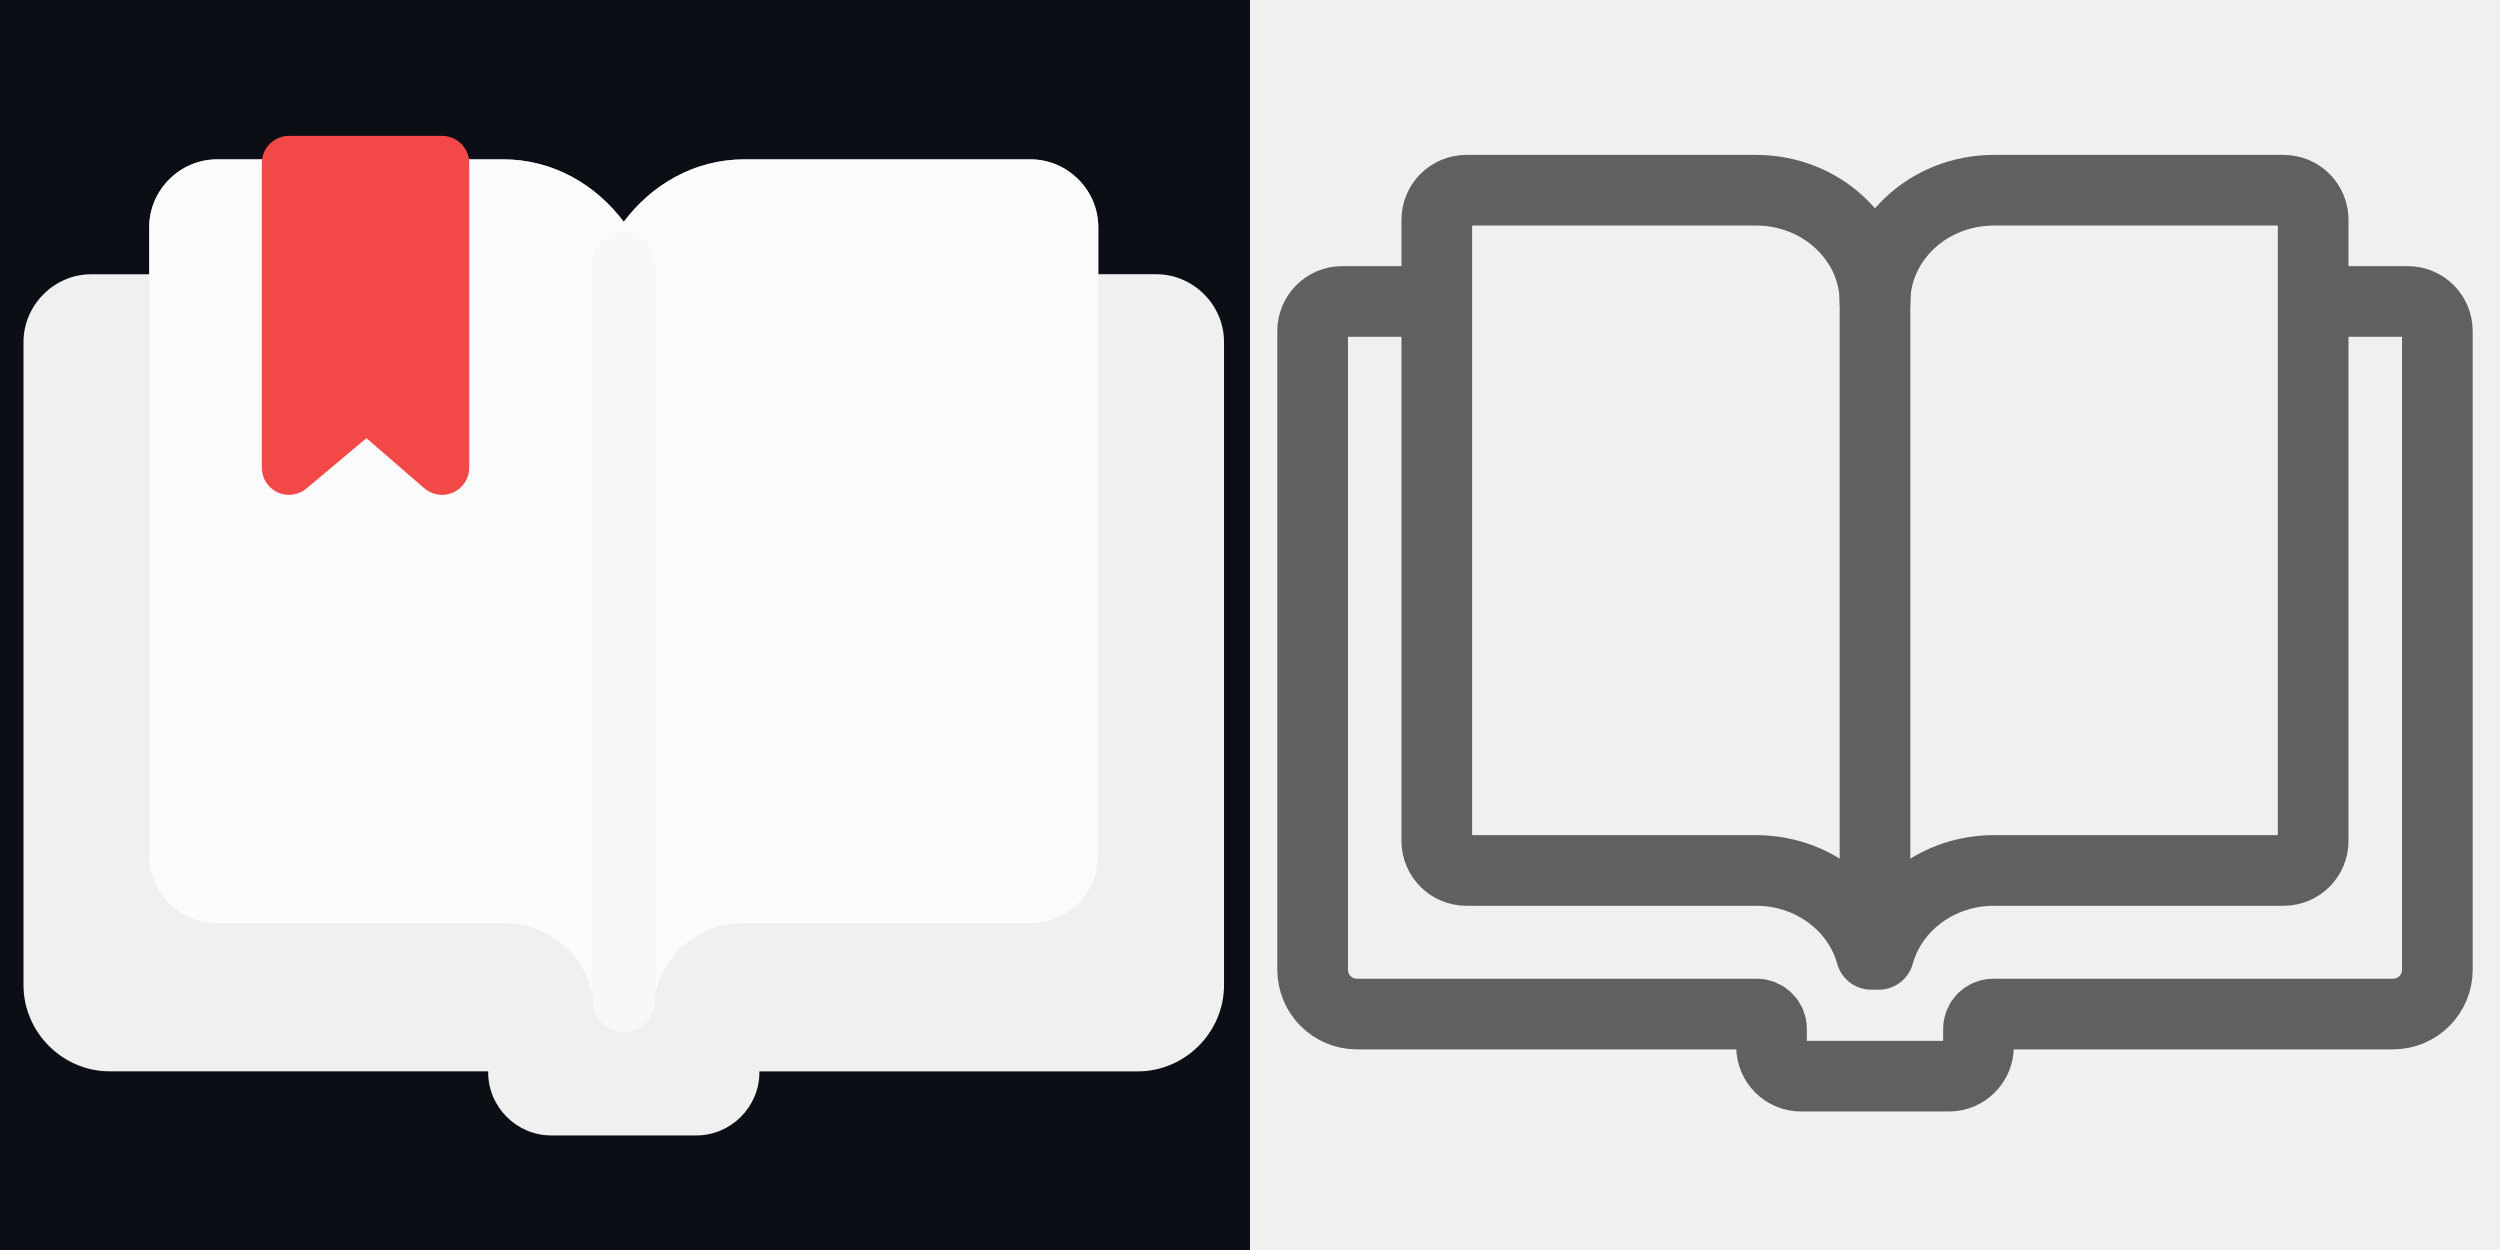
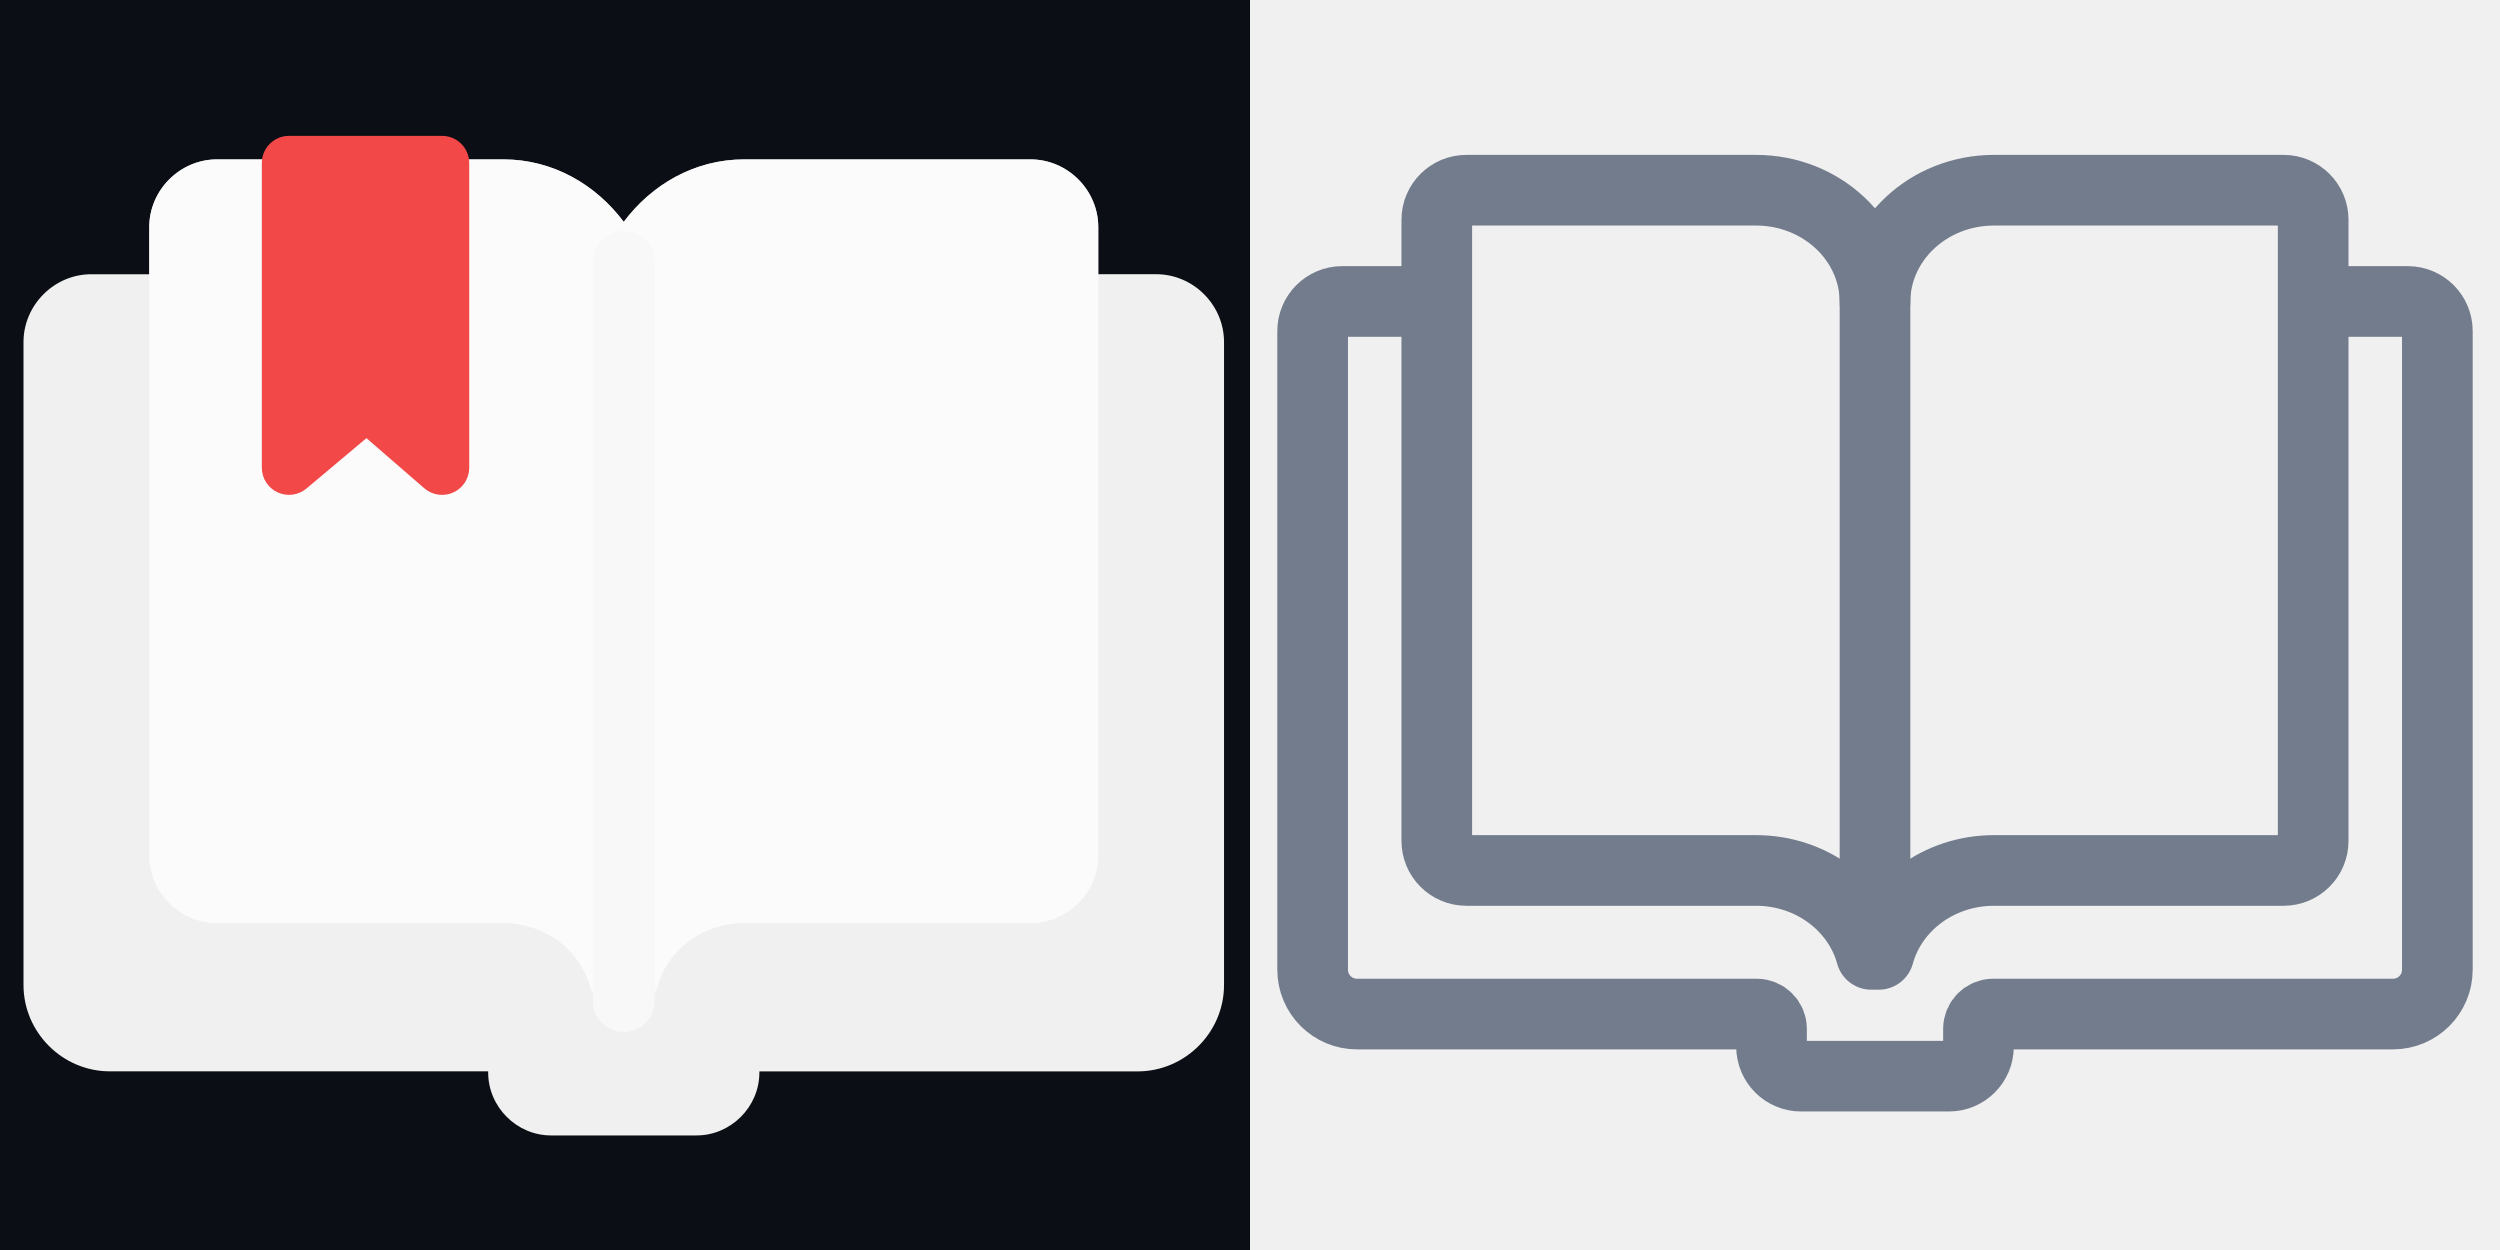
- <svg xmlns="http://www.w3.org/2000/svg" width="92" height="46" viewBox="0 0 92 46" version="1.1" id="svg14">
+ <svg xmlns="http://www.w3.org/2000/svg" id="svg14" version="1.1" viewBox="0 0 92 46" height="46" width="92">
  <defs id="defs18" />
  <g id="g856">
    <g id="g845">
-       <path style="fill:none;fill-rule:evenodd;stroke:#606060;stroke-width:2.6;stroke-opacity:1" d="M 85.355,11.094 H 88.607 c 0.6,0 1.088,0.487 1.088,1.088 v 23.503 c 0,0.902 -0.73,1.632 -1.632,1.632 H 73.352 c -0.3,0 -0.544,0.244 -0.544,0.544 v 0.654 c 0,0.6 -0.487,1.088 -1.088,1.088 h -5.44 c -0.6,0 -1.088,-0.487 -1.088,-1.088 v -0.654 c 0,-0.3 -0.244,-0.544 -0.544,-0.544 H 49.937 c -0.901,0 -1.632,-0.73 -1.632,-1.632 V 12.182 c 0,-0.6 0.487,-1.088 1.088,-1.088 h 2.927" stroke-linejoin="round" id="path4" />
-       <path style="fill:none;fill-rule:evenodd;stroke:#606060;stroke-width:2.6;stroke-opacity:1" d="m 84.037,32.033 h -10.658 c -2.04,0 -3.755,1.312 -4.241,3.088 h -0.276 c -0.486,-1.776 -2.2,-3.088 -4.241,-3.088 H 53.962 c -0.6,0 -1.088,-0.487 -1.088,-1.088 V 8.088 C 52.874,7.488 53.362,7 53.962,7 h 10.659 c 2.418,0 4.379,1.843 4.379,4.117 C 69,8.843 70.96,7 73.379,7 h 10.658 c 0.601,0 1.088,0.487 1.088,1.088 v 22.857 c 0,0.601 -0.487,1.088 -1.088,1.088 z" stroke-linecap="round" stroke-linejoin="round" id="path6" />
-       <path style="fill:none;fill-rule:evenodd;stroke:#606060;stroke-width:2.6;stroke-opacity:1" d="M 69,10.535 V 33.006" stroke-linecap="round" id="path8" />
+       <path id="path4" stroke-linejoin="round" d="M 85.355,11.094 H 88.607 c 0.6,0 1.088,0.487 1.088,1.088 v 23.503 c 0,0.902 -0.73,1.632 -1.632,1.632 H 73.352 c -0.3,0 -0.544,0.244 -0.544,0.544 v 0.654 c 0,0.6 -0.487,1.088 -1.088,1.088 h -5.44 c -0.6,0 -1.088,-0.487 -1.088,-1.088 v -0.654 c 0,-0.3 -0.244,-0.544 -0.544,-0.544 H 49.937 c -0.901,0 -1.632,-0.73 -1.632,-1.632 V 12.182 c 0,-0.6 0.487,-1.088 1.088,-1.088 h 2.927" style="fill:none;fill-rule:evenodd;stroke:#737c8c;stroke-width:2.6;stroke-opacity:1" />
+       <path id="path6" stroke-linejoin="round" stroke-linecap="round" d="m 84.037,32.033 h -10.658 c -2.04,0 -3.755,1.312 -4.241,3.088 h -0.276 c -0.486,-1.776 -2.2,-3.088 -4.241,-3.088 H 53.962 c -0.6,0 -1.088,-0.487 -1.088,-1.088 V 8.088 C 52.874,7.488 53.362,7 53.962,7 h 10.659 c 2.418,0 4.379,1.843 4.379,4.117 C 69,8.843 70.96,7 73.379,7 h 10.658 c 0.601,0 1.088,0.487 1.088,1.088 v 22.857 c 0,0.601 -0.487,1.088 -1.088,1.088 z" style="fill:none;fill-rule:evenodd;stroke:#737c8c;stroke-width:2.6;stroke-opacity:1" />
+       <path id="path8" stroke-linecap="round" d="M 69,10.535 V 33.006" style="fill:none;fill-rule:evenodd;stroke:#737c8c;stroke-width:2.6;stroke-opacity:1" />
    </g>
    <g id="g867">
-       <path id="rect869" style="fill:#0b0e14;fill-opacity:1;stroke:#808080;stroke-width:0;stroke-linecap:round;stroke-dasharray:none;paint-order:markers fill stroke" d="M 0,0 V 46 H 46 V 0 Z M 7.986,5.865 H 18.52 c 1.841,0 3.415,0.94 4.434,2.299 1.018,-1.36 2.593,-2.299 4.434,-2.299 h 10.535 c 1.364,0 2.494,1.129 2.494,2.494 v 1.732 h 2.131 c 1.364,0 2.496,1.129 2.496,2.494 v 23.666 c 0,1.74 -1.436,3.176 -3.176,3.176 H 27.945 v 0.045 c -0.001,1.264 -1.05,2.313 -2.314,2.312 h -5.352 c -1.265,0 -2.314,-1.049 -2.314,-2.314 v -0.045 H 4.039 c -1.739,0 -3.173,-1.434 -3.174,-3.174 V 12.588 c 0,-1.365 1.131,-2.496 2.494,-2.496 H 5.492 V 8.359 c 0,-1.364 1.129,-2.494 2.494,-2.494 z" />
-       <path id="path941" style="color:#000000;font-style:normal;font-variant:normal;font-weight:normal;font-stretch:normal;font-size:medium;line-height:normal;font-family:sans-serif;font-variant-ligatures:normal;font-variant-position:normal;font-variant-caps:normal;font-variant-numeric:normal;font-variant-alternates:normal;font-variant-east-asian:normal;font-feature-settings:normal;font-variation-settings:normal;text-indent:0;text-align:start;text-decoration:none;text-decoration-line:none;text-decoration-style:solid;text-decoration-color:#000000;letter-spacing:normal;word-spacing:normal;text-transform:none;writing-mode:lr-tb;direction:ltr;text-orientation:mixed;dominant-baseline:auto;baseline-shift:baseline;text-anchor:start;white-space:normal;shape-padding:0;shape-margin:0;inline-size:0;clip-rule:nonzero;display:inline;overflow:visible;visibility:visible;isolation:auto;mix-blend-mode:normal;color-interpolation:sRGB;color-interpolation-filters:linearRGB;solid-color:#000000;solid-opacity:1;vector-effect:none;fill:#ffffff;fill-opacity:0.754;fill-rule:evenodd;stroke:none;stroke-width:2.27;stroke-linecap:round;stroke-linejoin:round;stroke-miterlimit:4;stroke-dasharray:none;stroke-dashoffset:0;stroke-opacity:1;color-rendering:auto;image-rendering:auto;shape-rendering:auto;text-rendering:auto;enable-background:accumulate;stop-color:#000000" d="m 7.986,5.865 c -1.365,0 -2.494,1.131 -2.494,2.494 v 23.119 c 0,1.365 1.13,2.494 2.494,2.494 H 18.521 c 1.57,0 2.841,1.024 3.195,2.346 a 1.135,1.135 0 0 0 0.102,0.254 V 9.648 a 1.135,1.135 0 0 1 1.135,-1.135 1.135,1.135 0 0 1 1.137,1.135 V 36.566 a 1.135,1.135 0 0 0 0.1,-0.248 c 0.355,-1.323 1.629,-2.346 3.199,-2.346 h 10.531 0.002 c 1.365,0 2.494,-1.13 2.494,-2.494 V 8.359 c 0,-1.366 -1.13,-2.494 -2.494,-2.494 H 27.387 c -1.841,0 -3.415,0.939 -4.434,2.299 C 21.935,6.805 20.36,5.865 18.52,5.865 Z" />
-       <path style="color:#000000;font-style:normal;font-variant:normal;font-weight:normal;font-stretch:normal;font-size:medium;line-height:normal;font-family:sans-serif;font-variant-ligatures:normal;font-variant-position:normal;font-variant-caps:normal;font-variant-numeric:normal;font-variant-alternates:normal;font-variant-east-asian:normal;font-feature-settings:normal;font-variation-settings:normal;text-indent:0;text-align:start;text-decoration:none;text-decoration-line:none;text-decoration-style:solid;text-decoration-color:#000000;letter-spacing:normal;word-spacing:normal;text-transform:none;writing-mode:lr-tb;direction:ltr;text-orientation:mixed;dominant-baseline:auto;baseline-shift:baseline;text-anchor:start;white-space:normal;shape-padding:0;shape-margin:0;inline-size:0;clip-rule:nonzero;display:inline;overflow:visible;visibility:visible;isolation:auto;mix-blend-mode:normal;color-interpolation:sRGB;color-interpolation-filters:linearRGB;solid-color:#000000;solid-opacity:1;vector-effect:none;fill:#ffffff;fill-opacity:0.5;fill-rule:evenodd;stroke:none;stroke-width:2.27;stroke-linecap:round;stroke-linejoin:miter;stroke-miterlimit:4;stroke-dasharray:none;stroke-dashoffset:0;stroke-opacity:1;color-rendering:auto;image-rendering:auto;shape-rendering:auto;text-rendering:auto;enable-background:accumulate;stop-color:#000000" d="M 22.953,8.514 A 1.135,1.135 0 0 0 21.818,9.648 V 36.842 a 1.135,1.135 0 0 0 1.135,1.135 1.135,1.135 0 0 0 1.137,-1.135 V 9.648 A 1.135,1.135 0 0 0 22.953,8.514 Z" id="path970" />
-       <path id="path953" style="color:#000000;font-style:normal;font-variant:normal;font-weight:normal;font-stretch:normal;font-size:medium;line-height:normal;font-family:sans-serif;font-variant-ligatures:normal;font-variant-position:normal;font-variant-caps:normal;font-variant-numeric:normal;font-variant-alternates:normal;font-variant-east-asian:normal;font-feature-settings:normal;font-variation-settings:normal;text-indent:0;text-align:start;text-decoration:none;text-decoration-line:none;text-decoration-style:solid;text-decoration-color:#000000;letter-spacing:normal;word-spacing:normal;text-transform:none;writing-mode:lr-tb;direction:ltr;text-orientation:mixed;dominant-baseline:auto;baseline-shift:baseline;text-anchor:start;white-space:normal;shape-padding:0;shape-margin:0;inline-size:0;clip-rule:nonzero;display:inline;overflow:visible;visibility:visible;isolation:auto;mix-blend-mode:normal;color-interpolation:sRGB;color-interpolation-filters:linearRGB;solid-color:#000000;solid-opacity:1;vector-effect:none;fill:#f34848;fill-opacity:1;fill-rule:evenodd;stroke:none;stroke-width:2;stroke-linecap:butt;stroke-linejoin:round;stroke-miterlimit:4;stroke-dasharray:none;stroke-dashoffset:0;stroke-opacity:1;color-rendering:auto;image-rendering:auto;shape-rendering:auto;text-rendering:auto;enable-background:accumulate;stop-color:#000000" d="M 10.635,5 A 1,1 0 0 0 9.635,6 v 11.211 a 1,1 0 0 0 1.643,0.766 l 2.207,-1.854 2.127,1.844 a 1,1 0 0 0 1.656,-0.756 V 6 a 1,1 0 0 0 -1,-1 z" />
+       <path d="M 0,0 V 46 H 46 V 0 Z M 7.986,5.865 H 18.52 c 1.841,0 3.415,0.94 4.434,2.299 1.018,-1.36 2.593,-2.299 4.434,-2.299 h 10.535 c 1.364,0 2.494,1.129 2.494,2.494 v 1.732 h 2.131 c 1.364,0 2.496,1.129 2.496,2.494 v 23.666 c 0,1.74 -1.436,3.176 -3.176,3.176 H 27.945 v 0.045 c -0.001,1.264 -1.05,2.313 -2.314,2.312 h -5.352 c -1.265,0 -2.314,-1.049 -2.314,-2.314 v -0.045 H 4.039 c -1.739,0 -3.173,-1.434 -3.174,-3.174 V 12.588 c 0,-1.365 1.131,-2.496 2.494,-2.496 H 5.492 V 8.359 c 0,-1.364 1.129,-2.494 2.494,-2.494 z" style="fill:#0b0e14;fill-opacity:1;stroke:#808080;stroke-width:0;stroke-linecap:round;stroke-dasharray:none;paint-order:markers fill stroke" id="rect869" />
+       <path d="m 7.986,5.865 c -1.365,0 -2.494,1.131 -2.494,2.494 v 23.119 c 0,1.365 1.13,2.494 2.494,2.494 H 18.521 c 1.57,0 2.841,1.024 3.195,2.346 a 1.135,1.135 0 0 0 0.102,0.254 V 9.648 a 1.135,1.135 0 0 1 1.135,-1.135 1.135,1.135 0 0 1 1.137,1.135 V 36.566 a 1.135,1.135 0 0 0 0.1,-0.248 c 0.355,-1.323 1.629,-2.346 3.199,-2.346 h 10.531 0.002 c 1.365,0 2.494,-1.13 2.494,-2.494 V 8.359 c 0,-1.366 -1.13,-2.494 -2.494,-2.494 H 27.387 c -1.841,0 -3.415,0.939 -4.434,2.299 C 21.935,6.805 20.36,5.865 18.52,5.865 Z" style="color:#000000;font-style:normal;font-variant:normal;font-weight:normal;font-stretch:normal;font-size:medium;line-height:normal;font-family:sans-serif;font-variant-ligatures:normal;font-variant-position:normal;font-variant-caps:normal;font-variant-numeric:normal;font-variant-alternates:normal;font-variant-east-asian:normal;font-feature-settings:normal;font-variation-settings:normal;text-indent:0;text-align:start;text-decoration:none;text-decoration-line:none;text-decoration-style:solid;text-decoration-color:#000000;letter-spacing:normal;word-spacing:normal;text-transform:none;writing-mode:lr-tb;direction:ltr;text-orientation:mixed;dominant-baseline:auto;baseline-shift:baseline;text-anchor:start;white-space:normal;shape-padding:0;shape-margin:0;inline-size:0;clip-rule:nonzero;display:inline;overflow:visible;visibility:visible;isolation:auto;mix-blend-mode:normal;color-interpolation:sRGB;color-interpolation-filters:linearRGB;solid-color:#000000;solid-opacity:1;vector-effect:none;fill:#ffffff;fill-opacity:0.754;fill-rule:evenodd;stroke:none;stroke-width:2.27;stroke-linecap:round;stroke-linejoin:round;stroke-miterlimit:4;stroke-dasharray:none;stroke-dashoffset:0;stroke-opacity:1;color-rendering:auto;image-rendering:auto;shape-rendering:auto;text-rendering:auto;enable-background:accumulate;stop-color:#000000" id="path941" />
+       <path id="path970" d="M 22.953,8.514 A 1.135,1.135 0 0 0 21.818,9.648 V 36.842 a 1.135,1.135 0 0 0 1.135,1.135 1.135,1.135 0 0 0 1.137,-1.135 V 9.648 A 1.135,1.135 0 0 0 22.953,8.514 Z" style="color:#000000;font-style:normal;font-variant:normal;font-weight:normal;font-stretch:normal;font-size:medium;line-height:normal;font-family:sans-serif;font-variant-ligatures:normal;font-variant-position:normal;font-variant-caps:normal;font-variant-numeric:normal;font-variant-alternates:normal;font-variant-east-asian:normal;font-feature-settings:normal;font-variation-settings:normal;text-indent:0;text-align:start;text-decoration:none;text-decoration-line:none;text-decoration-style:solid;text-decoration-color:#000000;letter-spacing:normal;word-spacing:normal;text-transform:none;writing-mode:lr-tb;direction:ltr;text-orientation:mixed;dominant-baseline:auto;baseline-shift:baseline;text-anchor:start;white-space:normal;shape-padding:0;shape-margin:0;inline-size:0;clip-rule:nonzero;display:inline;overflow:visible;visibility:visible;isolation:auto;mix-blend-mode:normal;color-interpolation:sRGB;color-interpolation-filters:linearRGB;solid-color:#000000;solid-opacity:1;vector-effect:none;fill:#ffffff;fill-opacity:0.5;fill-rule:evenodd;stroke:none;stroke-width:2.27;stroke-linecap:round;stroke-linejoin:miter;stroke-miterlimit:4;stroke-dasharray:none;stroke-dashoffset:0;stroke-opacity:1;color-rendering:auto;image-rendering:auto;shape-rendering:auto;text-rendering:auto;enable-background:accumulate;stop-color:#000000" />
+       <path d="M 10.635,5 A 1,1 0 0 0 9.635,6 v 11.211 a 1,1 0 0 0 1.643,0.766 l 2.207,-1.854 2.127,1.844 a 1,1 0 0 0 1.656,-0.756 V 6 a 1,1 0 0 0 -1,-1 z" style="color:#000000;font-style:normal;font-variant:normal;font-weight:normal;font-stretch:normal;font-size:medium;line-height:normal;font-family:sans-serif;font-variant-ligatures:normal;font-variant-position:normal;font-variant-caps:normal;font-variant-numeric:normal;font-variant-alternates:normal;font-variant-east-asian:normal;font-feature-settings:normal;font-variation-settings:normal;text-indent:0;text-align:start;text-decoration:none;text-decoration-line:none;text-decoration-style:solid;text-decoration-color:#000000;letter-spacing:normal;word-spacing:normal;text-transform:none;writing-mode:lr-tb;direction:ltr;text-orientation:mixed;dominant-baseline:auto;baseline-shift:baseline;text-anchor:start;white-space:normal;shape-padding:0;shape-margin:0;inline-size:0;clip-rule:nonzero;display:inline;overflow:visible;visibility:visible;isolation:auto;mix-blend-mode:normal;color-interpolation:sRGB;color-interpolation-filters:linearRGB;solid-color:#000000;solid-opacity:1;vector-effect:none;fill:#f34848;fill-opacity:1;fill-rule:evenodd;stroke:none;stroke-width:2;stroke-linecap:butt;stroke-linejoin:round;stroke-miterlimit:4;stroke-dasharray:none;stroke-dashoffset:0;stroke-opacity:1;color-rendering:auto;image-rendering:auto;shape-rendering:auto;text-rendering:auto;enable-background:accumulate;stop-color:#000000" id="path953" />
    </g>
  </g>
</svg>
